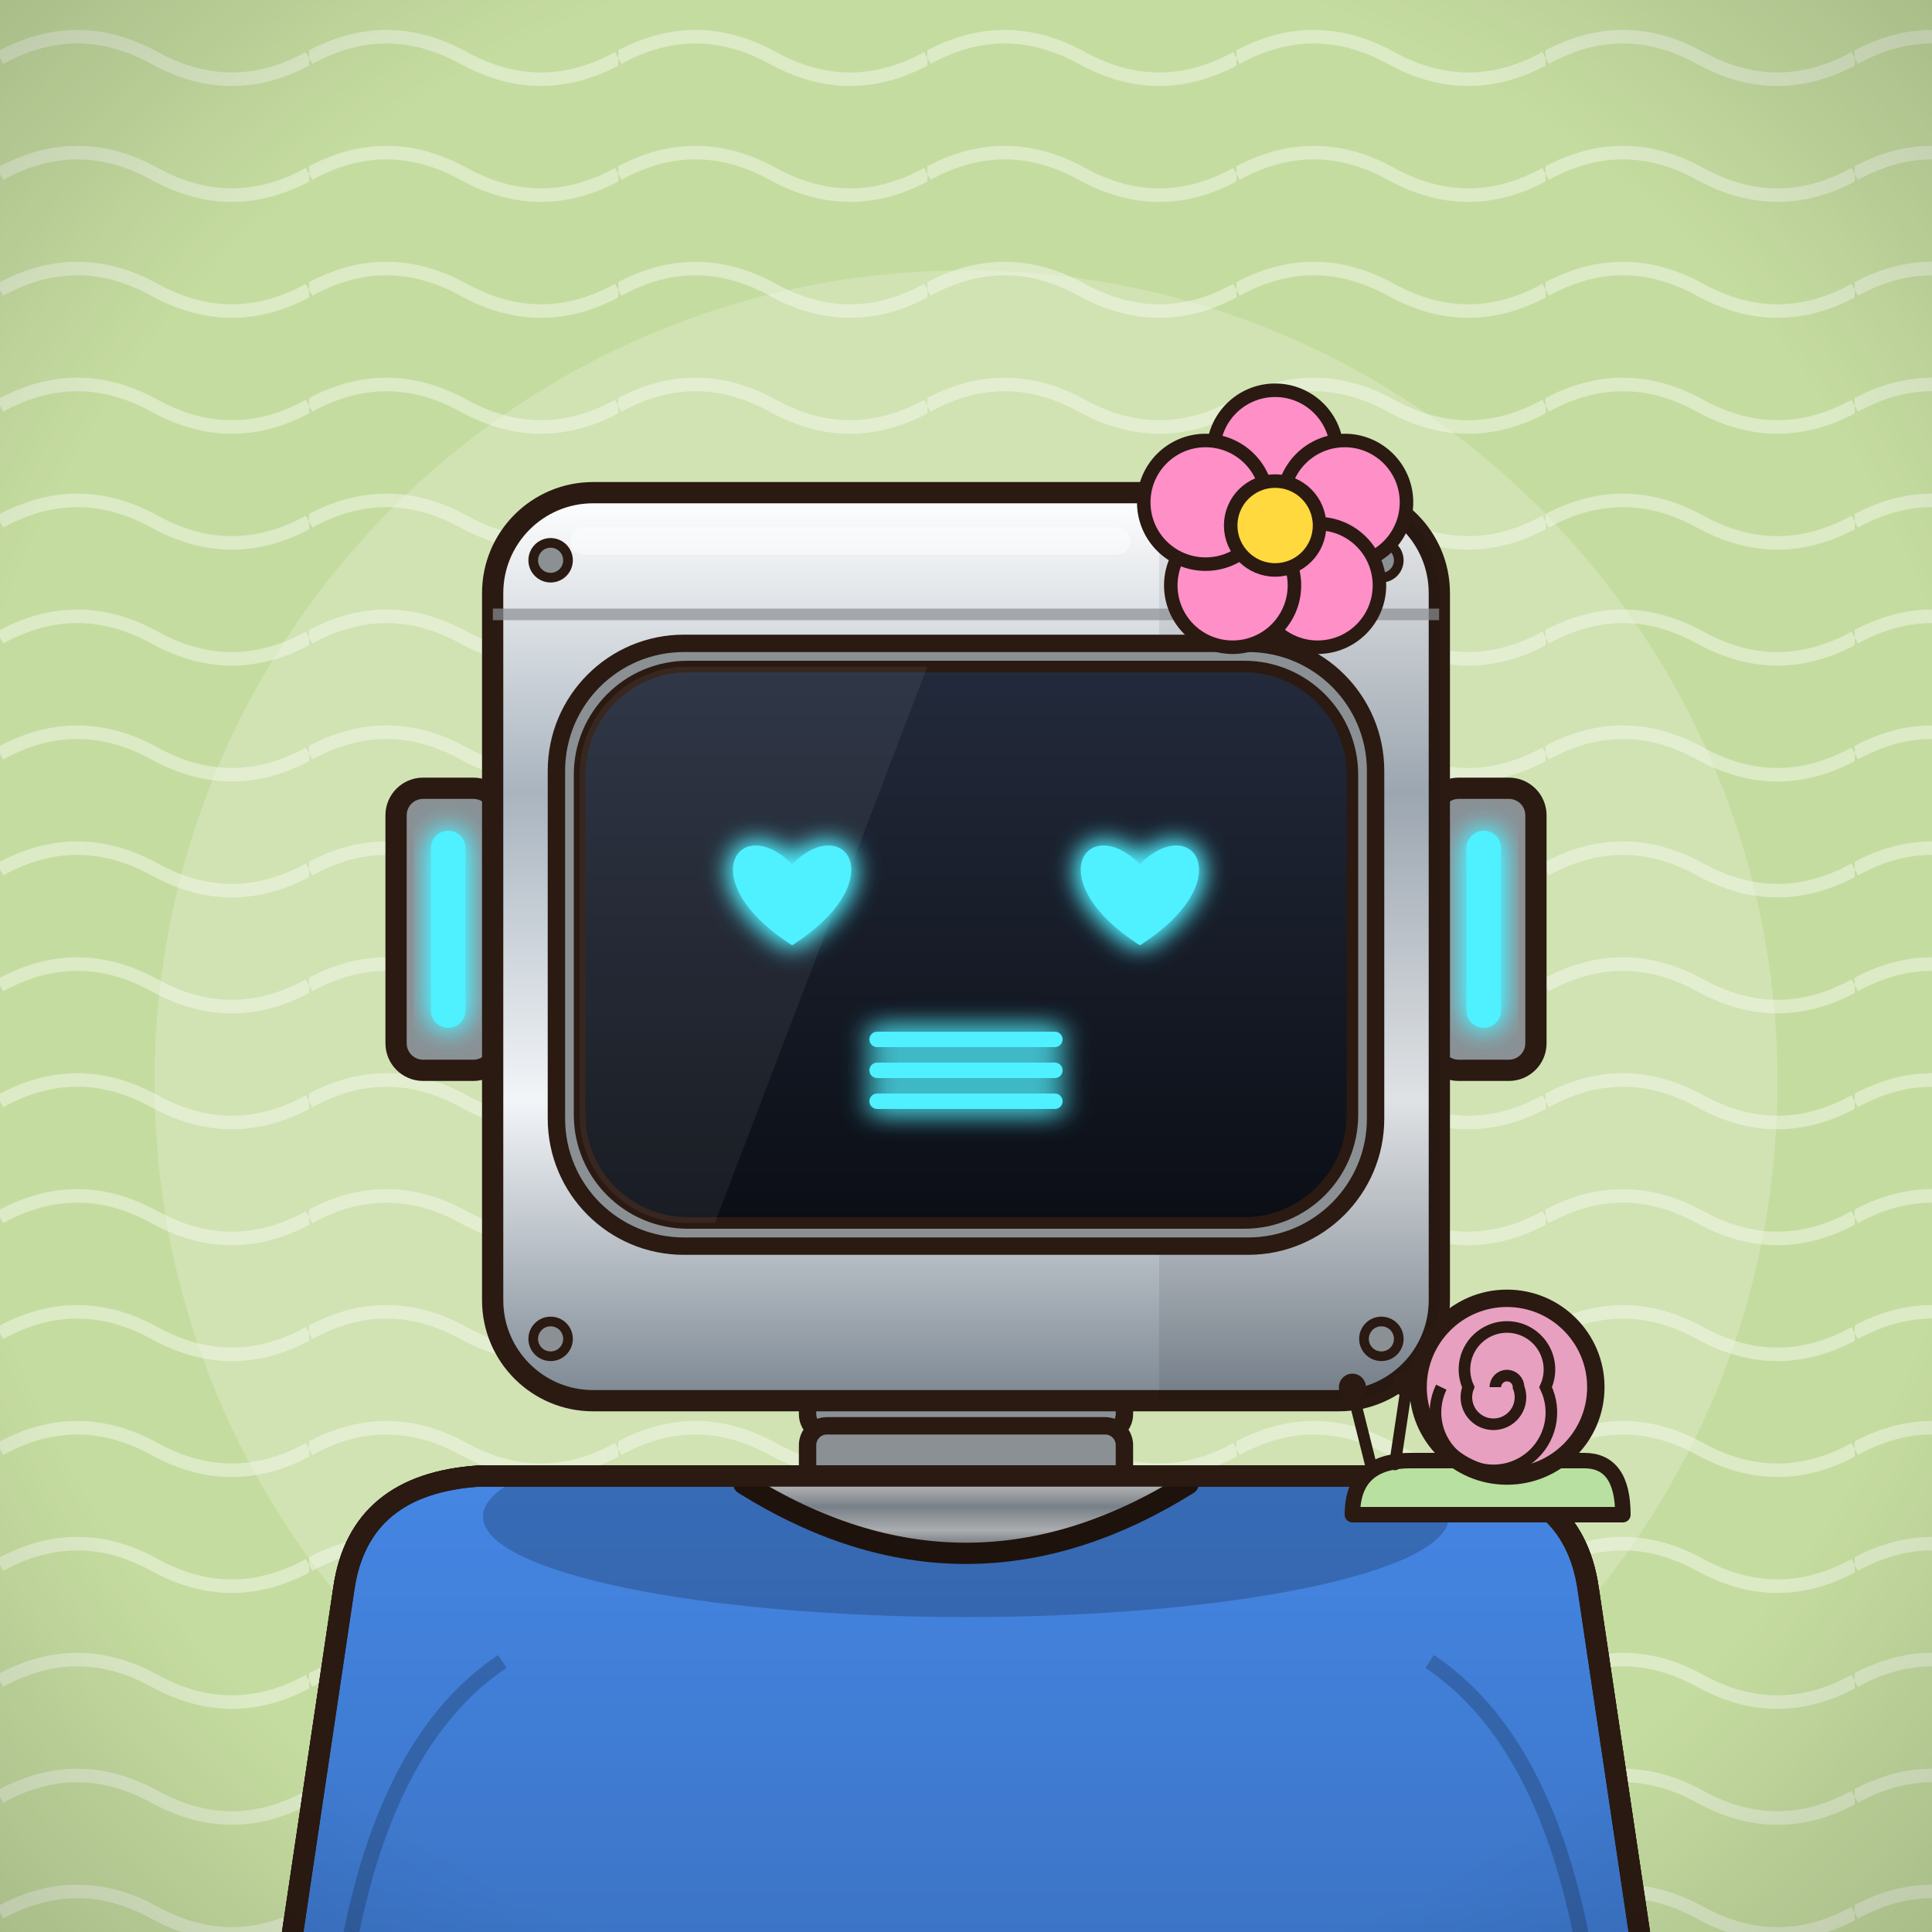
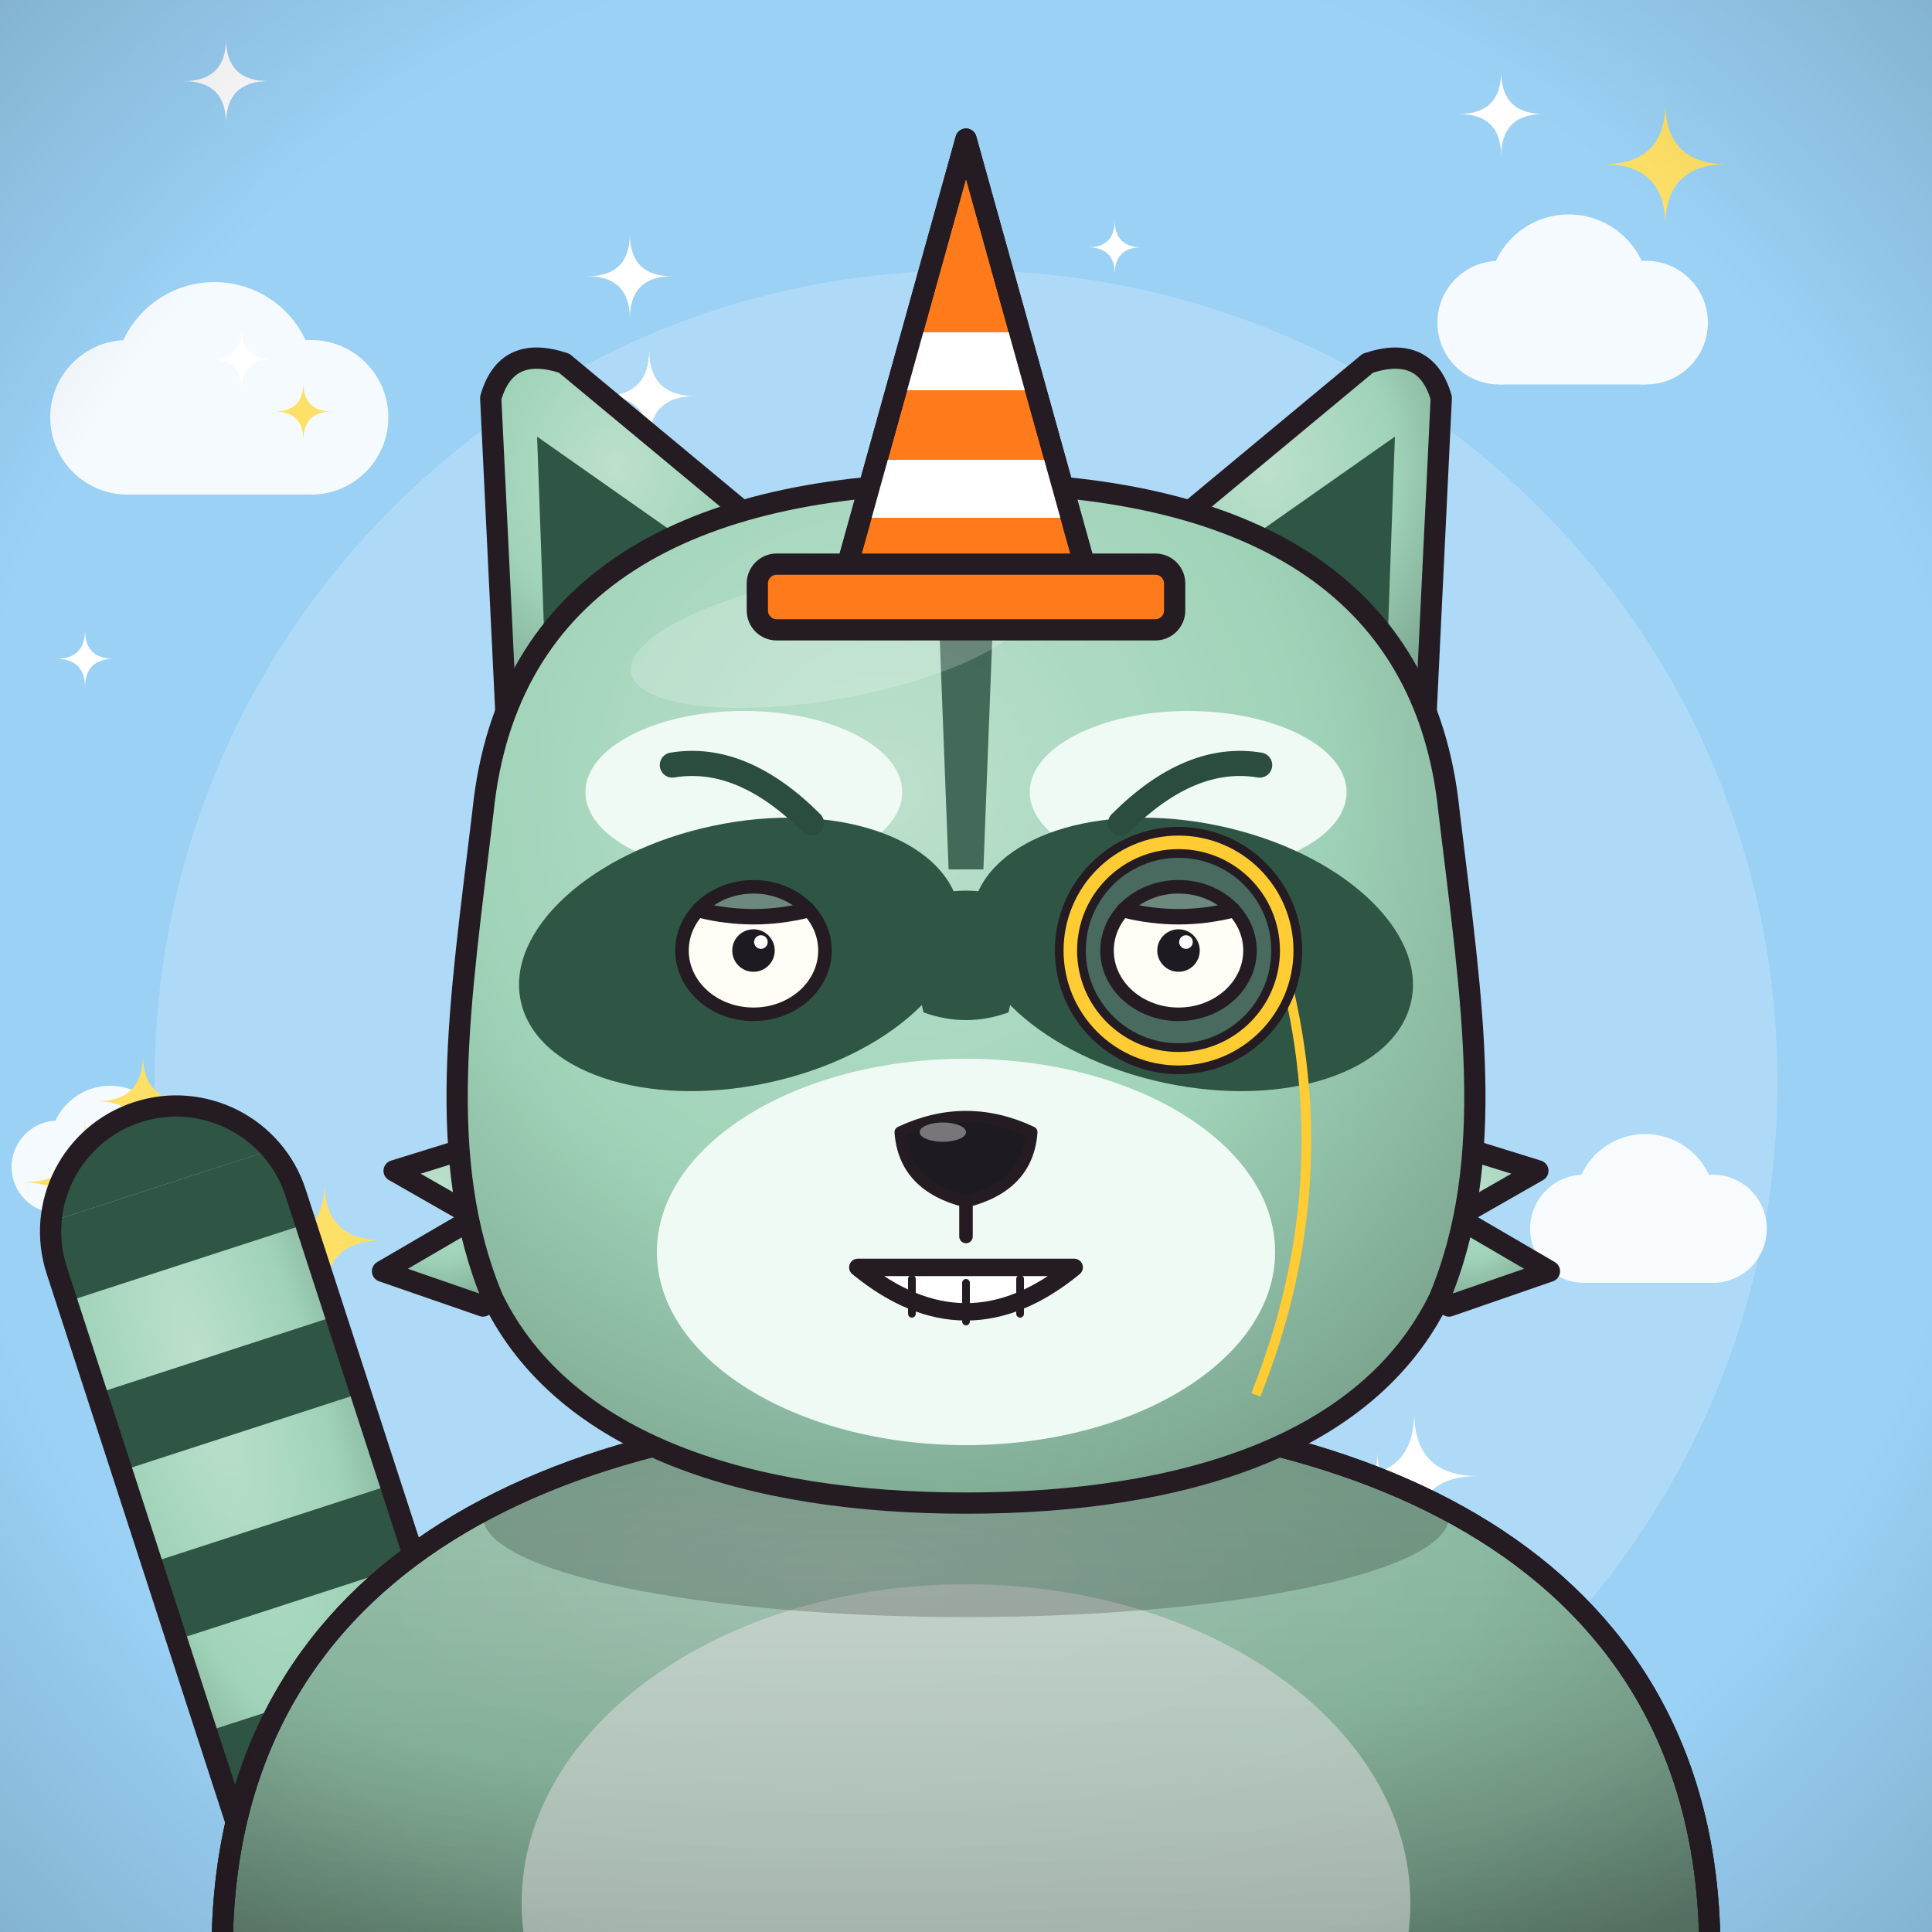
<svg xmlns="http://www.w3.org/2000/svg" viewBox="0 0 1000 1000" width="1000" height="1000">
  <defs>
    <clipPath id="bodyclip">
-       <path d="M150 1010 L178 822 Q186 768 248 764 L752 764 Q814 768 822 822 L850 1010 Z" />
+       <path d="M115 1010 C115 815 280 730 500 730 C720 730 885 815 885 1010 Z" />
    </clipPath>
    <radialGradient id="fs" cx=".42" cy=".3" r=".85">
-       <stop offset="0" stop-color="#e2e7ec" />
-       <stop offset=".5" stop-color="#d6dde4" />
-       <stop offset="1" stop-color="#9a9fa4" />
+       <stop offset="0" stop-color="#bce0cd" />
+       <stop offset=".5" stop-color="#9fd3b8" />
+       <stop offset="1" stop-color="#729884" />
    </radialGradient>
-     <linearGradient id="furgrad" x1="0" y1="0" x2="0" y2="1">
-       <stop offset="0.00" stop-color="#ffffff" />
-       <stop offset="0.33" stop-color="#a9b4bf" />
-       <stop offset="0.67" stop-color="#f2f5f8" />
-       <stop offset="1.00" stop-color="#7d8893" />
-     </linearGradient>
-     <filter id="led" x="-50%" y="-50%" width="200%" height="200%">
-       <feGaussianBlur stdDeviation="7" result="b" />
-       <feMerge>
-         <feMergeNode in="b" />
-         <feMergeNode in="b" />
-         <feMergeNode in="SourceGraphic" />
-       </feMerge>
-     </filter>
-     <linearGradient id="visor" x1="0" y1="0" x2="0" y2="1">
-       <stop offset="0" stop-color="#232a3b" />
-       <stop offset="1" stop-color="#0b0e15" />
-     </linearGradient>
-     <clipPath id="visorclip">
-       <rect x="300" y="345" width="400" height="288" rx="56" />
-     </clipPath>
-     <clipPath id="headclip">
-       <rect x="255" y="255" width="490" height="470" rx="52" />
-     </clipPath>
    <linearGradient id="bodyshade" x1="0" y1="0" x2="0" y2="1">
      <stop offset=".55" stop-color="#000" stop-opacity="0" />
      <stop offset="1" stop-color="#000" stop-opacity=".22" />
    </linearGradient>
-     <pattern id="pat" width="160" height="60" patternUnits="userSpaceOnUse">
-       <path d="M0 30 Q40 8 80 30 T160 30" fill="none" stroke="#fff" stroke-width="7" />
-     </pattern>
+     <clipPath id="eye0">
+       <ellipse cx="390" cy="492" rx="37" ry="33" />
+     </clipPath>
+     <clipPath id="eye1">
+       <ellipse cx="610" cy="492" rx="37" ry="33" />
+     </clipPath>
+     <clipPath id="tailclip">
+       <rect x="105" y="560" width="130" height="460" rx="65" />
+     </clipPath>
    <radialGradient id="vig" r=".75">
      <stop offset=".7" stop-color="#000" stop-opacity="0" />
      <stop offset="1" stop-color="#000" stop-opacity=".18" />
    </radialGradient>
  </defs>
-   <rect width="1000" height="1000" fill="#c5dca0" />
-   <rect width="1000" height="1000" fill="url(#pat)" opacity=".4" />
+   <rect width="1000" height="1000" fill="#9ad1f5" />
+   <g fill="#fff" opacity=".9">
+     <circle cx="66" cy="216" r="40" />
+     <circle cx="111" cy="198" r="52" />
+     <circle cx="161" cy="216" r="40" />
+     <rect x="66" y="216" width="95" height="40" />
+   </g>
+   <g fill="#fff" opacity=".9">
+     <circle cx="776" cy="167" r="32" />
+     <circle cx="812" cy="152.6" r="41.6" />
+     <circle cx="852" cy="167" r="32" />
+     <rect x="776" y="167" width="76" height="32" />
+   </g>
+   <g fill="#fff" opacity=".9">
+     <circle cx="820" cy="636" r="28" />
+     <circle cx="851.5" cy="623.4" r="36.4" />
+     <circle cx="886.5" cy="636" r="28" />
+     <rect x="820" y="636" width="66.5" height="28" />
+   </g>
+   <g fill="#fff" opacity=".9">
+     <circle cx="30" cy="604" r="24" />
+     <circle cx="57" cy="593.2" r="31.2" />
+     <circle cx="87" cy="604" r="24" />
+     <rect x="30" y="604" width="57" height="24" />
+   </g>
  <circle cx="500" cy="560" r="420" fill="#fff" opacity=".2" />
-   <rect x="418" y="712" width="164" height="30" rx="10" fill="#8b9094" stroke="#2a1a12" stroke-width="9" stroke-linejoin="round" stroke-linecap="round" />
-   <rect x="418" y="738" width="164" height="30" rx="10" fill="#8b9094" stroke="#2a1a12" stroke-width="9" stroke-linejoin="round" stroke-linecap="round" />
-   <path d="M150 1010 L178 822 Q186 768 248 764 L752 764 Q814 768 822 822 L850 1010 Z" fill="url(#furgrad)" stroke="#2a1a12" stroke-width="11" stroke-linejoin="round" stroke-linecap="round" />
+   <path d="M862 53 Q862 85 894 85 Q862 85 862 117 Q862 85 830 85 Q862 85 862 53 Z" fill="#ffe066" />
+   <path d="M713 752 Q713 773 734 773 Q713 773 713 794 Q713 773 692 773 Q713 773 713 752 Z" fill="#fff" />
+   <path d="M732 731 Q732 764 765 764 Q732 764 732 797 Q732 764 699 764 Q732 764 732 731 Z" fill="#fff" />
+   <path d="M74 546 Q74 570 98 570 Q74 570 74 594 Q74 570 50 570 Q74 570 74 546 Z" fill="#ffe066" />
+   <path d="M326 121 Q326 143 348 143 Q326 143 326 165 Q326 143 304 143 Q326 143 326 121 Z" fill="#fff" />
+   <path d="M777 37 Q777 59 799 59 Q777 59 777 81 Q777 59 755 59 Q777 59 777 37 Z" fill="#fff" />
+   <path d="M157 198 Q157 213 172 213 Q157 213 157 228 Q157 213 142 213 Q157 213 157 198 Z" fill="#ffe066" />
+   <path d="M44 326 Q44 341 59 341 Q44 341 44 356 Q44 341 29 341 Q44 341 44 326 Z" fill="#fff" />
+   <path d="M702 768 Q702 794 728 794 Q702 794 702 820 Q702 794 676 794 Q702 794 702 768 Z" fill="#fff" />
+   <path d="M289 770 Q289 798 317 798 Q289 798 289 826 Q289 798 261 798 Q289 798 289 770 Z" fill="#ffe066" />
+   <path d="M336 181 Q336 205 360 205 Q336 205 336 229 Q336 205 312 205 Q336 205 336 181 Z" fill="#fff" />
+   <path d="M117 20 Q117 42 139 42 Q117 42 117 64 Q117 42 95 42 Q117 42 117 20 Z" fill="#fff" />
+   <path d="M44 579 Q44 612 77 612 Q44 612 44 645 Q44 612 11 612 Q44 612 44 579 Z" fill="#ffe066" />
+   <path d="M125 170 Q125 186 141 186 Q125 186 125 202 Q125 186 109 186 Q125 186 125 170 Z" fill="#fff" />
+   <path d="M577 114 Q577 128 591 128 Q577 128 577 142 Q577 128 563 128 Q577 128 577 114 Z" fill="#fff" />
+   <path d="M168 612 Q168 642 198 642 Q168 642 168 672 Q168 642 138 642 Q168 642 168 612 Z" fill="#ffe066" />
+   <g transform="rotate(-18 170 880)">
+     <rect x="105" y="560" width="130" height="460" rx="65" fill="url(#fs)" />
+     <g clip-path="url(#tailclip)">
+       <rect x="95" y="600" width="150" height="42" fill="#2f5545" />
+       <rect x="95" y="692" width="150" height="42" fill="#2f5545" />
+       <rect x="95" y="784" width="150" height="42" fill="#2f5545" />
+       <rect x="95" y="876" width="150" height="42" fill="#2f5545" />
+       <rect x="95" y="968" width="150" height="42" fill="#2f5545" />
+       <rect x="95" y="550" width="150" height="50" fill="#2f5545" />
+     </g>
+     <rect x="105" y="560" width="130" height="460" rx="65" fill="none" stroke="#241c22" stroke-width="11" stroke-linejoin="round" stroke-linecap="round" />
+   </g>
+   <path d="M115 1010 C115 815 280 730 500 730 C720 730 885 815 885 1010 Z" fill="url(#fs)" stroke="#241c22" stroke-width="11" stroke-linejoin="round" stroke-linecap="round" />
  <g clip-path="url(#bodyclip)">
-     <rect x="590" y="760" width="400" height="300" fill="#000" opacity=".08" />
-     <path d="M300 800 L300 1010 M700 800 L700 1010" stroke="#8b9094" stroke-width="6" opacity=".6" />
+     <ellipse cx="500" cy="985" rx="230" ry="165" fill="#eefaf3" opacity=".75" />
  </g>
-   <circle cx="235" cy="835" r="16" fill="#8b9094" stroke="#2a1a12" stroke-width="6" stroke-linejoin="round" stroke-linecap="round" />
-   <circle cx="765" cy="835" r="16" fill="#8b9094" stroke="#2a1a12" stroke-width="6" stroke-linejoin="round" stroke-linecap="round" />
-   <rect x="398" y="830" width="204" height="124" rx="22" fill="#f4f5f7" stroke="#2a1a12" stroke-width="9" stroke-linejoin="round" stroke-linecap="round" />
-   <circle cx="448" cy="892" r="18" fill="#4d96ff" stroke="#2a1a12" stroke-width="6" stroke-linejoin="round" stroke-linecap="round" />
-   <circle cx="500" cy="892" r="18" fill="#ffd93d" stroke="#2a1a12" stroke-width="6" stroke-linejoin="round" stroke-linecap="round" />
-   <circle cx="552" cy="892" r="18" fill="#6bcb77" stroke="#2a1a12" stroke-width="6" stroke-linejoin="round" stroke-linecap="round" />
-   <g clip-path="url(#bodyclip)">
-     <rect width="1000" height="1000" fill="#4d96ff" />
-     <path d="M180 1010 Q200 900 260 860" fill="none" stroke="#3e78cc" stroke-width="8" />
-     <path d="M820 1010 Q800 900 740 860" fill="none" stroke="#3e78cc" stroke-width="8" />
-   </g>
-   <path d="M150 1010 L178 822 Q186 768 248 764 L752 764 Q814 768 822 822 L850 1010 Z" fill="none" stroke="#2a1a12" stroke-width="11" stroke-linejoin="round" stroke-linecap="round" />
-   <path d="M385 768 Q500 840 615 768" fill="url(#furgrad)" stroke="#2a1a12" stroke-width="11" stroke-linejoin="round" stroke-linecap="round" />
  <g clip-path="url(#bodyclip)">
    <rect width="1000" height="1000" fill="url(#bodyshade)" />
    <ellipse cx="500" cy="785" rx="250" ry="52" fill="#000" opacity=".2" />
  </g>
-   <path d="M150 1010 L178 822 Q186 768 248 764 L752 764 Q814 768 822 822 L850 1010 Z" fill="none" stroke="#2a1a12" stroke-width="11" stroke-linejoin="round" stroke-linecap="round" />
-   <rect x="205" y="408" width="54" height="146" rx="14" fill="#8b9094" stroke="#2a1a12" stroke-width="11" stroke-linejoin="round" stroke-linecap="round" />
-   <rect x="223" y="430" width="18" height="102" rx="9" fill="#4ff0ff" filter="url(#led)" />
-   <rect x="741" y="408" width="54" height="146" rx="14" fill="#8b9094" stroke="#2a1a12" stroke-width="11" stroke-linejoin="round" stroke-linecap="round" />
-   <rect x="759" y="430" width="18" height="102" rx="9" fill="#4ff0ff" filter="url(#led)" />
-   <rect x="255" y="255" width="490" height="470" rx="52" fill="url(#furgrad)" stroke="#2a1a12" stroke-width="11" stroke-linejoin="round" stroke-linecap="round" />
-   <g clip-path="url(#headclip)">
-     <rect x="600" y="240" width="200" height="520" fill="#000" opacity=".08" />
-     <path d="M255 318 L745 318" stroke="#8b9094" stroke-width="6" opacity=".7" />
+   <path d="M115 1010 C115 815 280 730 500 730 C720 730 885 815 885 1010 Z" fill="none" stroke="#241c22" stroke-width="11" stroke-linejoin="round" stroke-linecap="round" />
+   <path d="M262 372 L254 206 Q262 178 292 188 L410 286 Z" fill="url(#fs)" stroke="#241c22" stroke-width="11" stroke-linejoin="round" stroke-linecap="round" />
+   <path d="M738 372 L746 206 Q738 178 708 188 L590 286 Z" fill="url(#fs)" stroke="#241c22" stroke-width="11" stroke-linejoin="round" stroke-linecap="round" />
+   <path d="M282 338 L278 226 L372 292 Z" fill="#2f5545" />
+   <path d="M718 338 L722 226 L628 292 Z" fill="#2f5545" />
+   <path d="M262 588 L204 606 L246 630 L198 658 L250 676 L270 652 Z" fill="url(#fs)" stroke="#241c22" stroke-width="11" stroke-linejoin="round" stroke-linecap="round" />
+   <path d="M738 588 L796 606 L754 630 L802 658 L750 676 L730 652 Z" fill="url(#fs)" stroke="#241c22" stroke-width="11" stroke-linejoin="round" stroke-linecap="round" />
+   <path d="M500 250 C645 250 738 302 750 420 C762 520 775 600 745 672 C708 748 612 778 500 778 C388 778 292 748 255 672 C225 600 238 520 250 420 C262 302 355 250 500 250 Z" fill="url(#fs)" stroke="#241c22" stroke-width="11" stroke-linejoin="round" stroke-linecap="round" />
+   <ellipse cx="385" cy="410" rx="82" ry="42" fill="#eefaf3" />
+   <ellipse cx="615" cy="410" rx="82" ry="42" fill="#eefaf3" />
+   <ellipse cx="500" cy="648" rx="160" ry="100" fill="#eefaf3" />
+   <path d="M484 268 Q500 260 516 268 L509 450 L491 450 Z" fill="#2f5545" opacity=".85" />
+   <ellipse cx="383" cy="494" rx="116" ry="68" transform="rotate(-12 383 494)" fill="#2f5545" />
+   <ellipse cx="617" cy="494" rx="116" ry="68" transform="rotate(12 617 494)" fill="#2f5545" />
+   <path d="M466 470 Q500 452 534 470 L522 524 Q500 532 478 524 Z" fill="#2f5545" />
+   <ellipse cx="430" cy="330" rx="105" ry="32" fill="#fff" opacity=".2" transform="rotate(-10 430 330)" />
+   <path d="M466 586 Q500 570 534 586 Q532 614 500 622 Q468 614 466 586 Z" fill="#1e1a22" stroke="#241c22" stroke-width="6" stroke-linejoin="round" stroke-linecap="round" />
+   <ellipse cx="488" cy="586" rx="12" ry="5" fill="#fff" opacity=".4" />
+   <path d="M500 622 L500 640" stroke="#241c22" stroke-width="7" stroke-linejoin="round" stroke-linecap="round" />
+   <path d="M664 500 Q694 612 650 722" fill="none" stroke="#ffcc33" stroke-width="5" />
+   <circle cx="610" cy="492" r="56" fill="#dff1ff" fill-opacity=".14" stroke="#241c22" stroke-width="16" />
+   <circle cx="610" cy="492" r="56" fill="none" stroke="#ffcc33" stroke-width="7" />
+   <path d="M444 656 Q500 702 556 656 Z" fill="#fff" stroke="#241c22" stroke-width="9" stroke-linejoin="round" stroke-linecap="round" />
+   <path d="M472 662 L472 680 M500 664 L500 684 M528 662 L528 680" stroke="#241c22" stroke-width="4" stroke-linejoin="round" stroke-linecap="round" />
+   <path d="M348 396 Q384 390 420 426" fill="none" stroke="#2a4d3e" stroke-width="13" stroke-linecap="round" />
+   <path d="M580 426 Q616 390 652 396" fill="none" stroke="#2a4d3e" stroke-width="13" stroke-linecap="round" />
+   <ellipse cx="390" cy="492" rx="37" ry="33" fill="#fffdf6" />
+   <circle cx="390" cy="492" r="11" fill="#1e1a22" />
+   <circle cx="393.85" cy="487.6" r="3.52" fill="#fff" />
+   <g clip-path="url(#eye0)">
+     <rect x="351" y="457" width="78" height="14" fill="#6d887d" />
  </g>
-   <rect x="295" y="273" width="290" height="14" rx="7" fill="#fff" opacity=".45" />
-   <circle cx="285" cy="290" r="9" fill="#8b9094" stroke="#2a1a12" stroke-width="5" stroke-linejoin="round" stroke-linecap="round" />
-   <circle cx="715" cy="290" r="9" fill="#8b9094" stroke="#2a1a12" stroke-width="5" stroke-linejoin="round" stroke-linecap="round" />
-   <circle cx="285" cy="693" r="9" fill="#8b9094" stroke="#2a1a12" stroke-width="5" stroke-linejoin="round" stroke-linecap="round" />
-   <circle cx="715" cy="693" r="9" fill="#8b9094" stroke="#2a1a12" stroke-width="5" stroke-linejoin="round" stroke-linecap="round" />
-   <rect x="288" y="333" width="424" height="312" rx="66" fill="#8b9094" stroke="#2a1a12" stroke-width="9" stroke-linejoin="round" stroke-linecap="round" />
-   <rect x="300" y="345" width="400" height="288" rx="56" fill="url(#visor)" stroke="#2a1a12" stroke-width="6" stroke-linejoin="round" stroke-linecap="round" />
-   <g clip-path="url(#visorclip)">
-     <path d="M300 345 L480 345 L370 633 L300 633 Z" fill="#fff" opacity=".06" />
+   <path d="M362 471 Q390 478 418 471" fill="none" stroke="#241c22" stroke-width="8" stroke-linejoin="round" stroke-linecap="round" />
+   <ellipse cx="390" cy="492" rx="37" ry="33" fill="none" stroke="#241c22" stroke-width="7" stroke-linejoin="round" stroke-linecap="round" />
+   <ellipse cx="610" cy="492" rx="37" ry="33" fill="#fffdf6" />
+   <circle cx="610" cy="492" r="11" fill="#1e1a22" />
+   <circle cx="613.85" cy="487.6" r="3.52" fill="#fff" />
+   <g clip-path="url(#eye1)">
+     <rect x="571" y="457" width="78" height="14" fill="#6d887d" />
  </g>
-   <g filter="url(#led)">
-     <path d="M410 489.3 C357.5 455.7 382.7 420 410 447.3 C437.3 420 462.5 455.7 410 489.3 Z" fill="#4ff0ff" />
-     <path d="M590 489.3 C537.5 455.7 562.7 420 590 447.3 C617.3 420 642.5 455.7 590 489.3 Z" fill="#4ff0ff" />
-     <rect x="450" y="534" width="100" height="8" rx="4" fill="#4ff0ff" />
-     <rect x="450" y="550" width="100" height="8" rx="4" fill="#4ff0ff" />
-     <rect x="450" y="566" width="100" height="8" rx="4" fill="#4ff0ff" />
+   <path d="M582 471 Q610 478 638 471" fill="none" stroke="#241c22" stroke-width="8" stroke-linejoin="round" stroke-linecap="round" />
+   <ellipse cx="610" cy="492" rx="37" ry="33" fill="none" stroke="#241c22" stroke-width="7" stroke-linejoin="round" stroke-linecap="round" />
+   <g transform="translate(0 -28)">
+     <path d="M436 330 L500 100 L564 330 Z" fill="#ff7a1a" stroke="#241c22" stroke-width="11" stroke-linejoin="round" stroke-linecap="round" />
+     <path d="M473 200 L527 200 L535 230 L465 230 Z M455 266 L545 266 L553 296 L447 296 Z" fill="#fff" />
+     <path d="M436 330 L500 100 L564 330 Z" fill="none" stroke="#241c22" stroke-width="11" stroke-linejoin="round" stroke-linecap="round" />
+     <rect x="392" y="320" width="216" height="34" rx="10" fill="#ff7a1a" stroke="#241c22" stroke-width="11" stroke-linejoin="round" stroke-linecap="round" />
  </g>
-   <g transform="translate(0 -28)">
-     <circle cx="660" cy="262" r="32" fill="#ff8fc7" stroke="#2a1a12" stroke-width="7" stroke-linejoin="round" stroke-linecap="round" />
-     <circle cx="696" cy="288" r="32" fill="#ff8fc7" stroke="#2a1a12" stroke-width="7" stroke-linejoin="round" stroke-linecap="round" />
-     <circle cx="682" cy="331" r="32" fill="#ff8fc7" stroke="#2a1a12" stroke-width="7" stroke-linejoin="round" stroke-linecap="round" />
-     <circle cx="638" cy="331" r="32" fill="#ff8fc7" stroke="#2a1a12" stroke-width="7" stroke-linejoin="round" stroke-linecap="round" />
-     <circle cx="624" cy="288" r="32" fill="#ff8fc7" stroke="#2a1a12" stroke-width="7" stroke-linejoin="round" stroke-linecap="round" />
-     <circle cx="660" cy="300" r="23" fill="#ffd93d" stroke="#2a1a12" stroke-width="7" stroke-linejoin="round" stroke-linecap="round" />
-   </g>
-   <path d="M700 784 Q700 756 730 756 L820 756 Q840 756 840 784 Z" fill="#b8e0a0" stroke="#2a1a12" stroke-width="8" stroke-linejoin="round" stroke-linecap="round" />
-   <path d="M710 760 l-10 -40 M722 758 l6 -40" stroke="#2a1a12" stroke-width="6" stroke-linejoin="round" stroke-linecap="round" />
-   <circle cx="700" cy="718" r="7" fill="#2a1a12" />
-   <circle cx="728" cy="716" r="7" fill="#2a1a12" />
-   <circle cx="780" cy="718" r="46" fill="#e8a0c0" stroke="#2a1a12" stroke-width="9" stroke-linejoin="round" stroke-linecap="round" />
-   <path d="M780 718 m-6 0 a6 6 0 1 1 12 0 a14 14 0 1 1 -26 0 a22 22 0 1 1 40 0 a30 30 0 1 1 -54 0" fill="none" stroke="#2a1a12" stroke-width="6" />
  <rect width="1000" height="1000" fill="url(#vig)" />
</svg>
